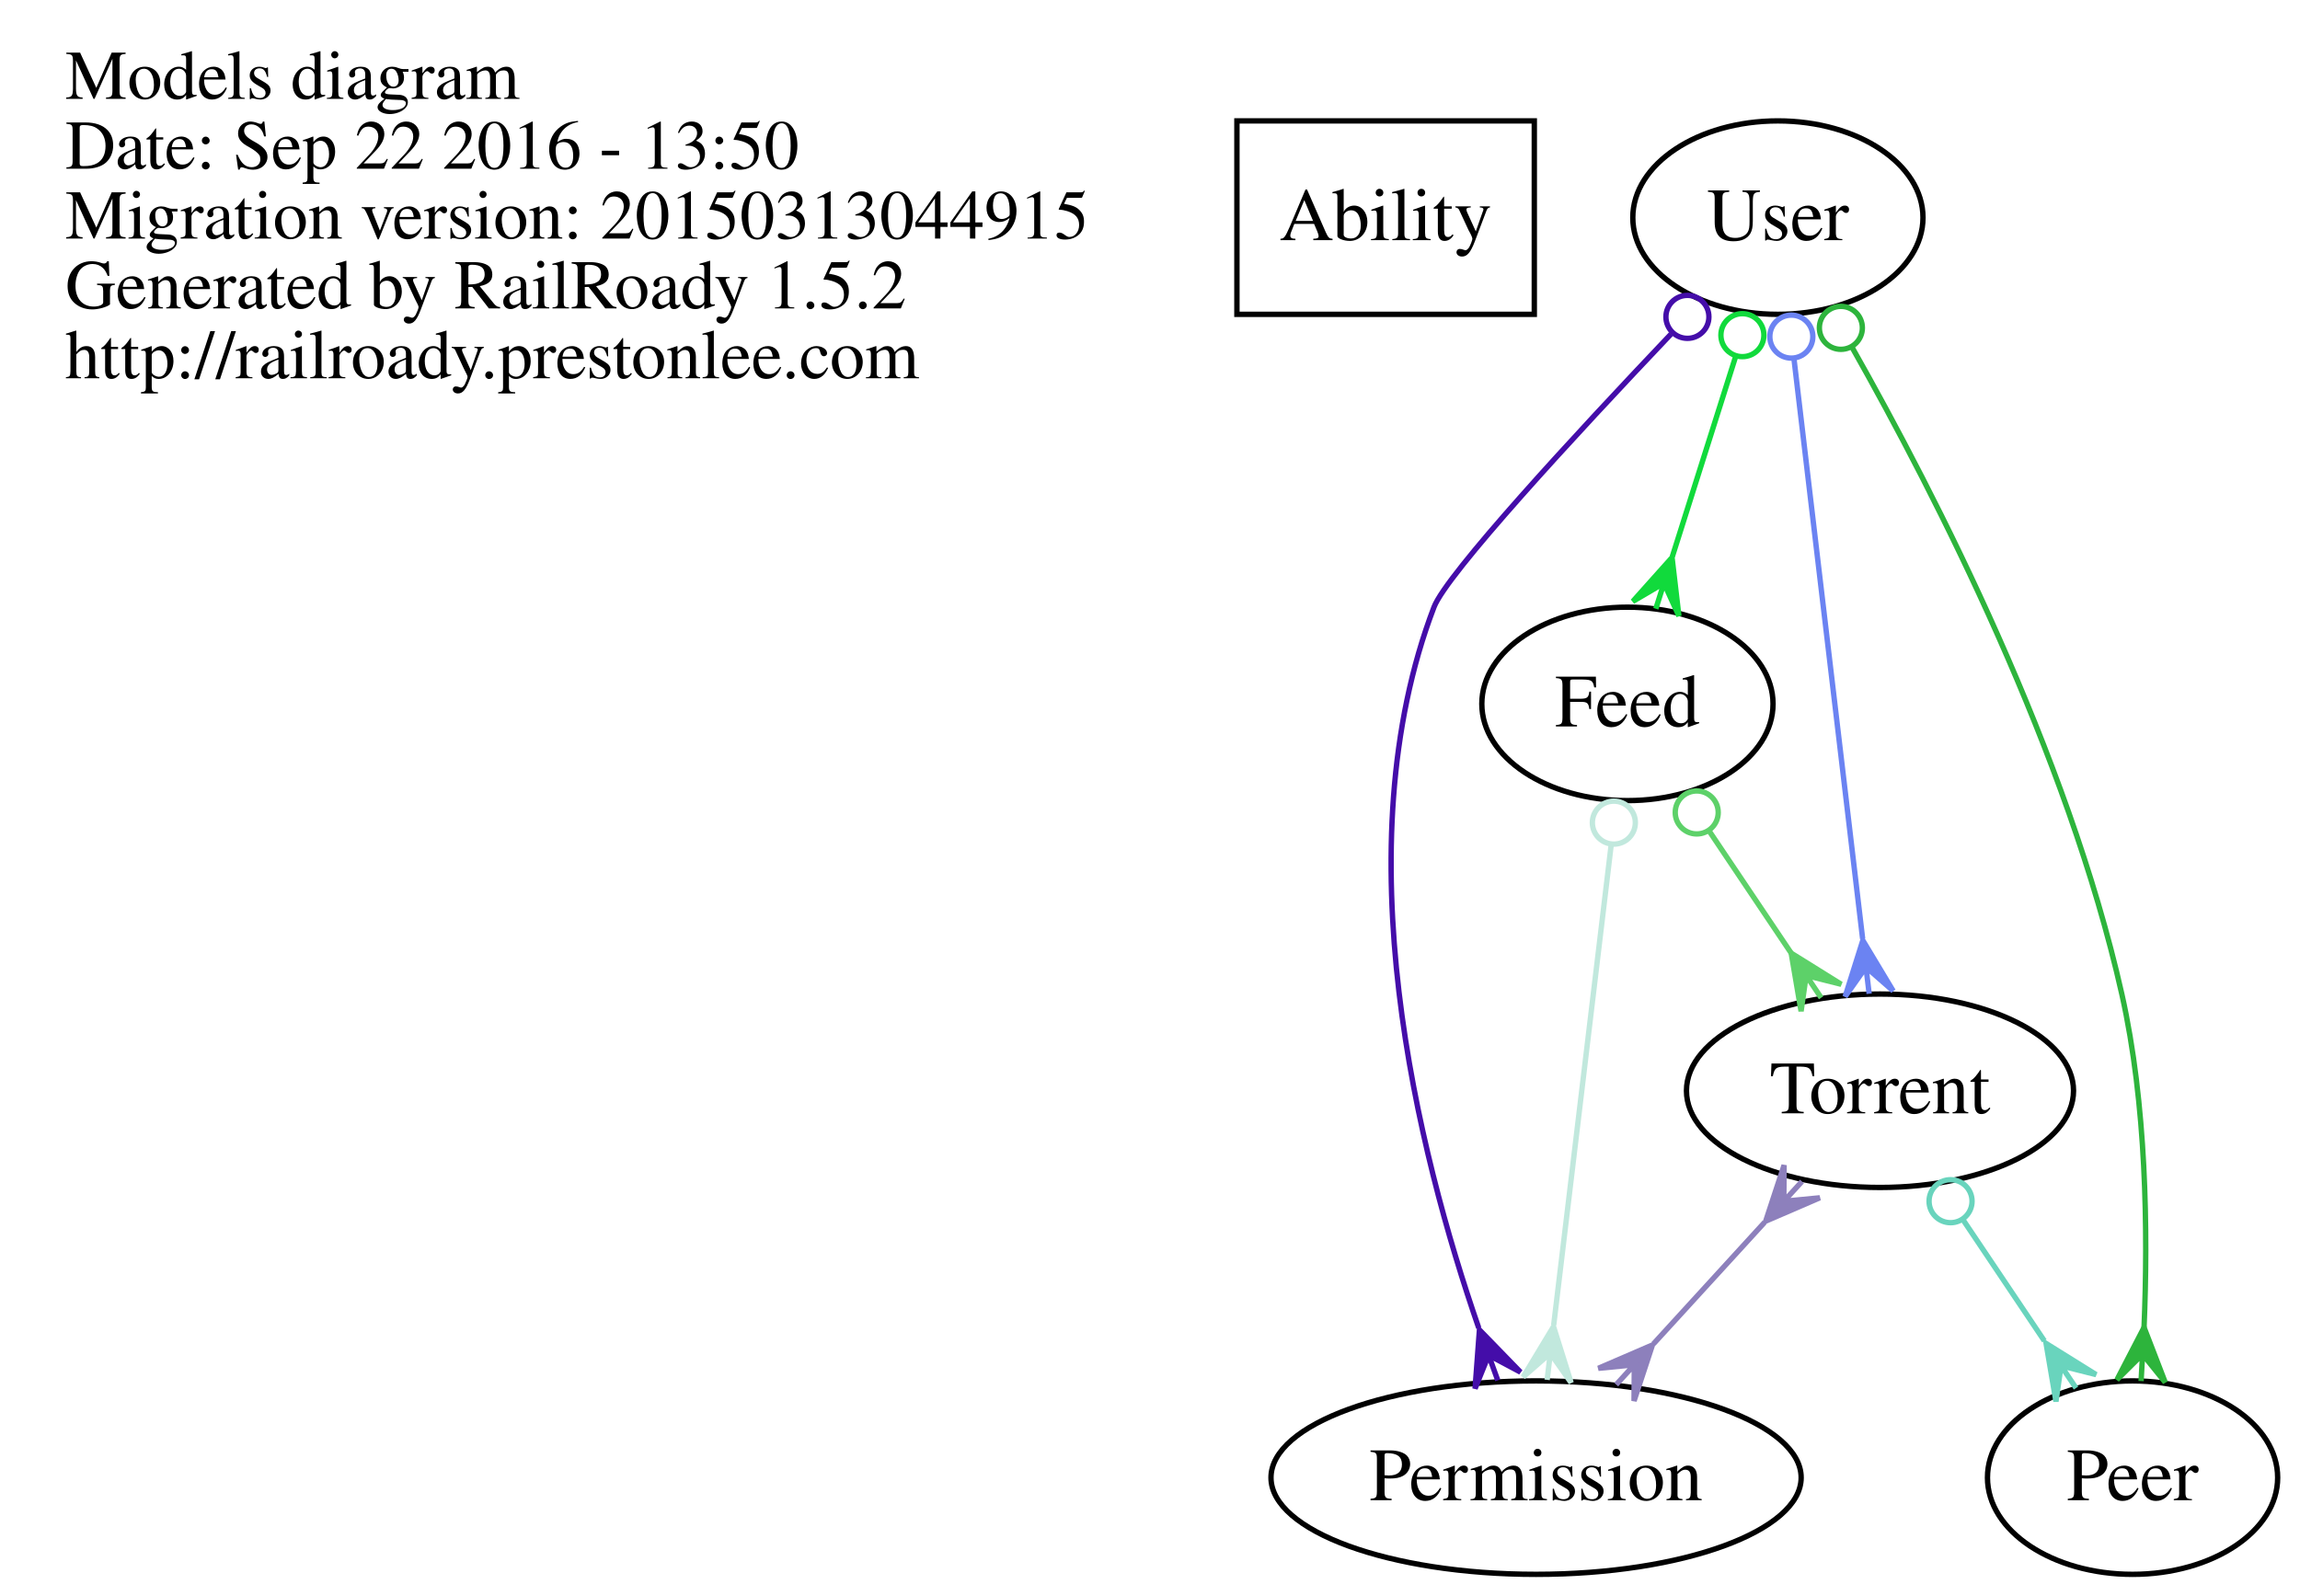
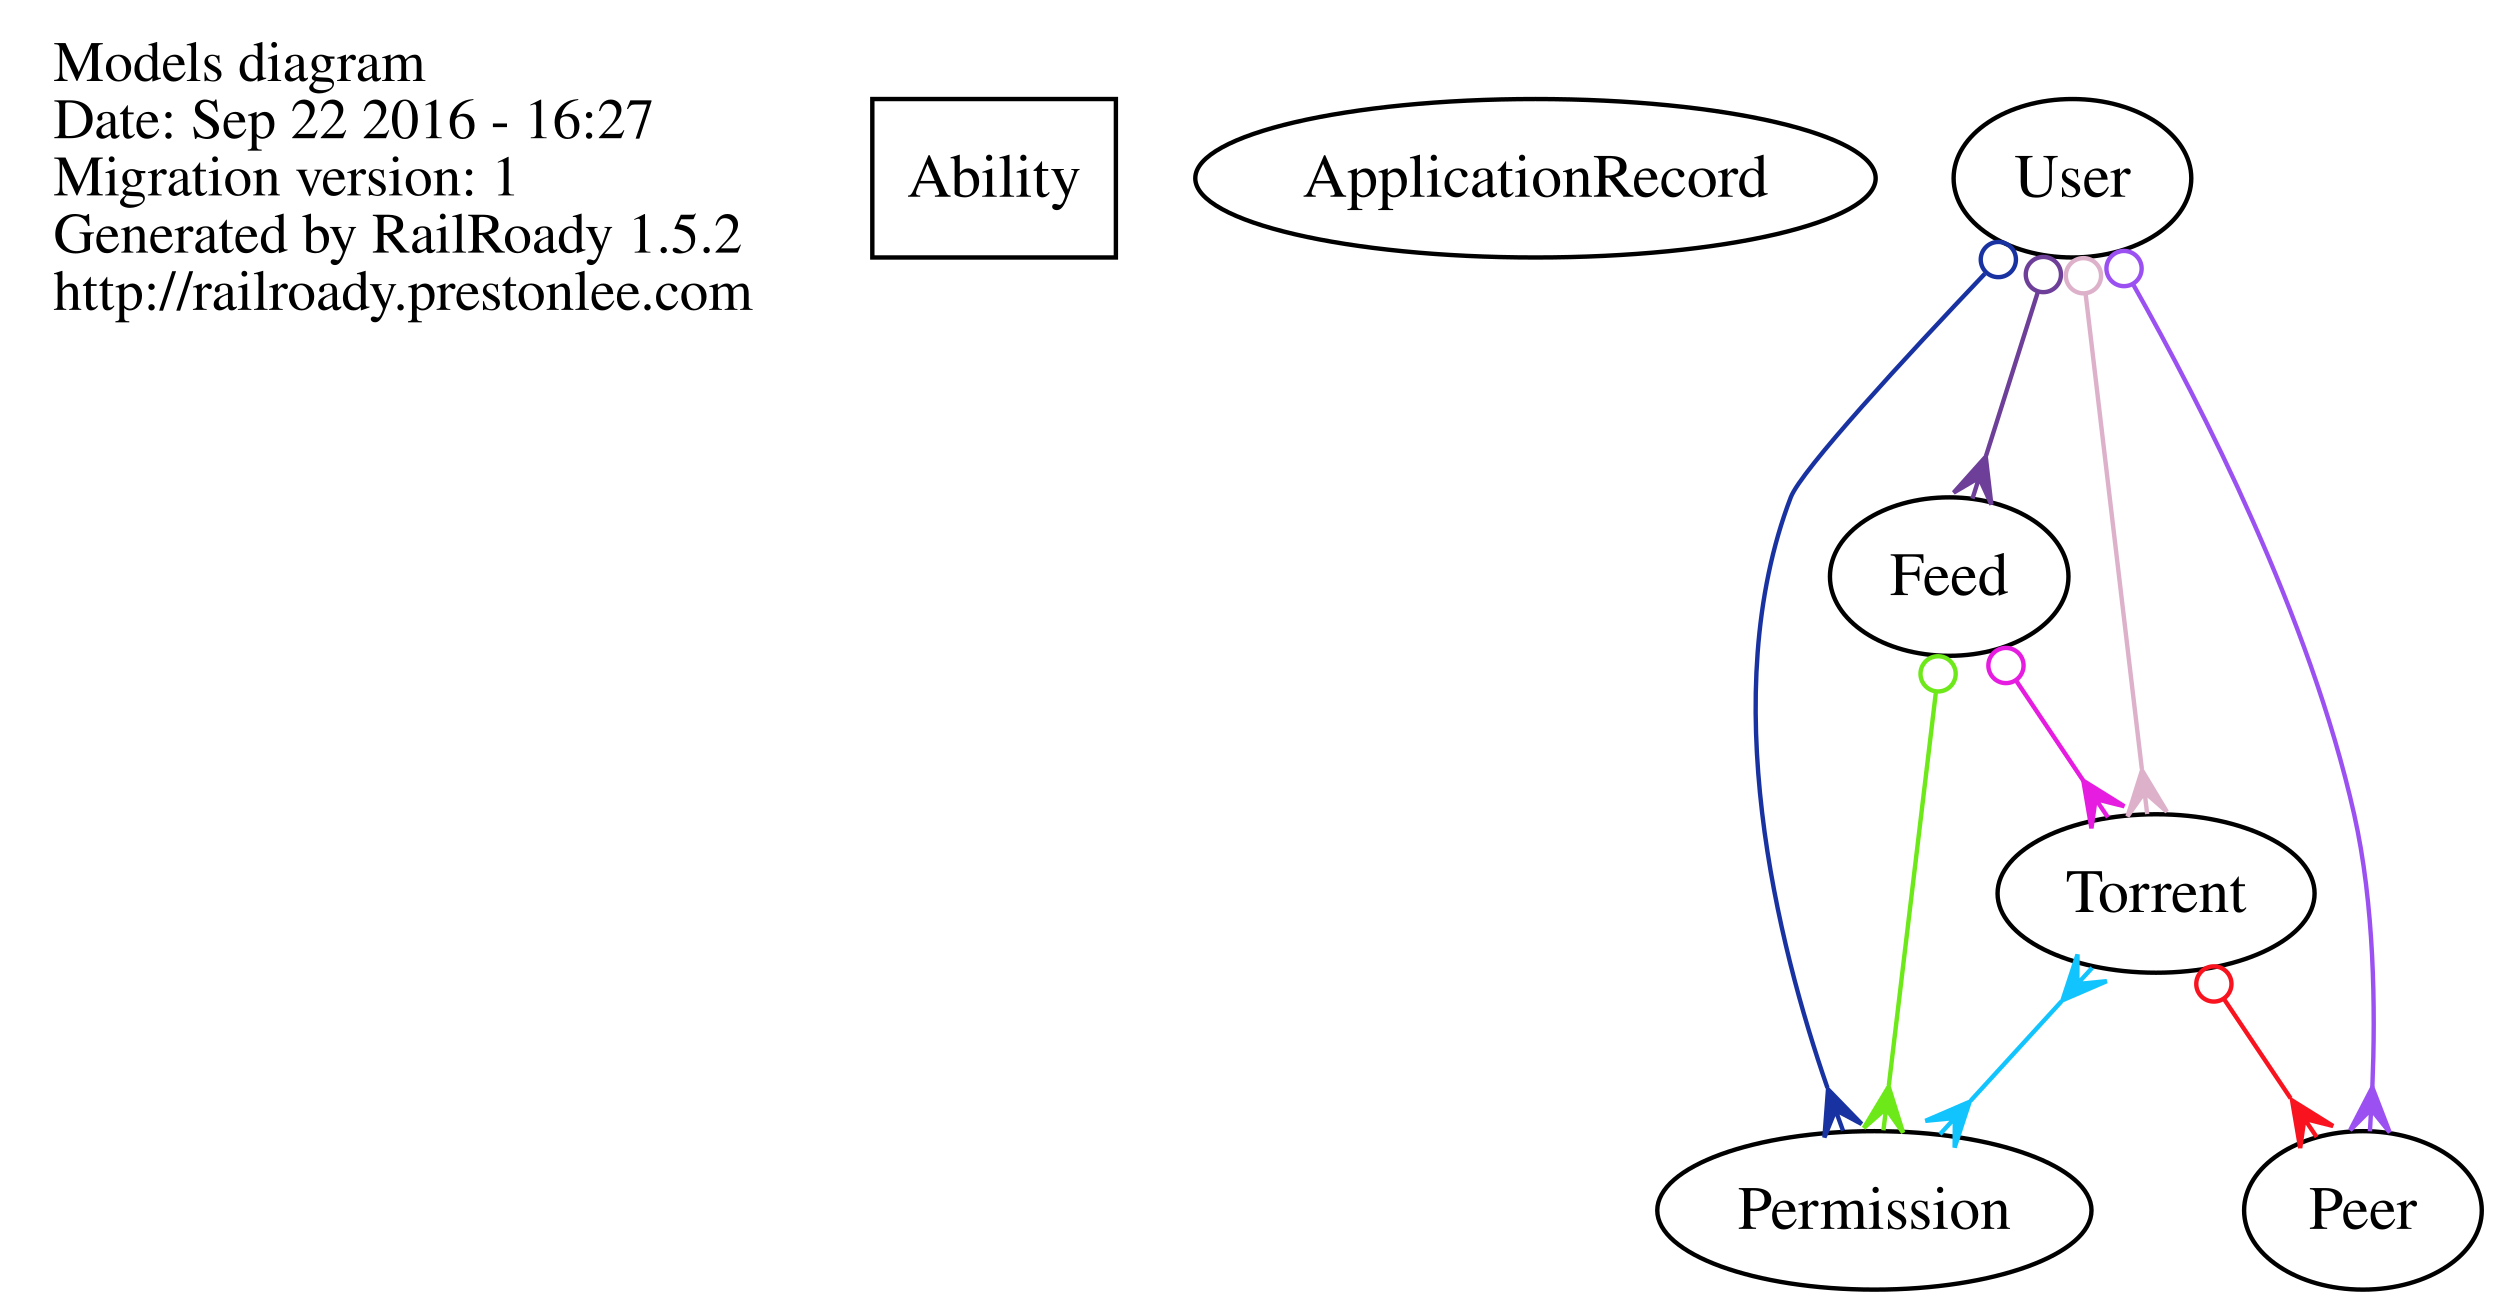
- <svg xmlns="http://www.w3.org/2000/svg" width="428pt" height="297pt" viewBox="0.00 0.00 427.69 297.00">
+ <svg xmlns="http://www.w3.org/2000/svg" width="568pt" height="297pt" viewBox="0.00 0.00 567.72 297.00">
  <g id="graph0" class="graph" transform="scale(1 1) rotate(0) translate(4 293)">
-     <polygon fill="none" stroke="none" points="-4,4 -4,-293 423.688,-293 423.688,4 -4,4" />
+     <polygon fill="none" stroke="none" points="-4,4 -4,-293 563.72,-293 563.72,4 -4,4" />
    <g id="node1" class="node">
      <text text-anchor="start" x="8" y="-274.6" font-family="Times,serif" font-size="13.00">Models diagram</text>
-       <text text-anchor="start" x="8" y="-261.6" font-family="Times,serif" font-size="13.00">Date: Sep 22 2016 - 13:50</text>
-       <text text-anchor="start" x="8" y="-248.6" font-family="Times,serif" font-size="13.00">Migration version: 20150313044915</text>
+       <text text-anchor="start" x="8" y="-261.6" font-family="Times,serif" font-size="13.00">Date: Sep 22 2016 - 16:27</text>
+       <text text-anchor="start" x="8" y="-248.6" font-family="Times,serif" font-size="13.00">Migration version: 1</text>
      <text text-anchor="start" x="8" y="-235.6" font-family="Times,serif" font-size="13.00">Generated by RailRoady 1.5.2</text>
      <text text-anchor="start" x="8" y="-222.6" font-family="Times,serif" font-size="13.00">http://railroady.prestonlee.com</text>
    </g>
    <g id="node2" class="node">
-       <polygon fill="none" stroke="black" points="281.358,-270.5 226.018,-270.5 226.018,-234.5 281.358,-234.5 281.358,-270.5" />
-       <text text-anchor="middle" x="253.688" y="-248.3" font-family="Times,serif" font-size="14.00">Ability</text>
+       <polygon fill="none" stroke="black" points="249.39,-270.5 194.05,-270.5 194.05,-234.5 249.39,-234.5 249.39,-270.5" />
+       <text text-anchor="middle" x="221.72" y="-248.3" font-family="Times,serif" font-size="14.00">Ability</text>
    </g>
    <g id="node3" class="node">
-       <ellipse fill="none" stroke="black" cx="298.688" cy="-162" rx="27.096" ry="18" />
-       <text text-anchor="middle" x="298.688" y="-157.8" font-family="Times,serif" font-size="14.00">Feed</text>
+       <ellipse fill="none" stroke="black" cx="344.72" cy="-252.5" rx="77.292" ry="18" />
+       <text text-anchor="middle" x="344.72" y="-248.3" font-family="Times,serif" font-size="14.00">ApplicationRecord</text>
+     </g>
+     <g id="node4" class="node">
+       <ellipse fill="none" stroke="black" cx="438.72" cy="-162" rx="27.096" ry="18" />
+       <text text-anchor="middle" x="438.72" y="-157.8" font-family="Times,serif" font-size="14.00">Feed</text>
+     </g>
+     <g id="node6" class="node">
+       <ellipse fill="none" stroke="black" cx="421.72" cy="-18" rx="49.329" ry="18" />
+       <text text-anchor="middle" x="421.72" y="-13.8" font-family="Times,serif" font-size="14.00">Permission</text>
+     </g>
+     <g id="edge2" class="edge">
+       <path fill="none" stroke="#6de818" d="M435.674,-135.558C432.668,-110.444 428.085,-72.164 425,-46.393" />
+       <ellipse fill="none" stroke="#6de818" cx="436.194" cy="-139.9" rx="4" ry="4" />
+       <polygon fill="#6de818" stroke="#6de818" points="424.967,-46.118 428.246,-35.654 424.372,-41.154 423.778,-36.189 423.778,-36.189 423.778,-36.189 424.372,-41.154 419.31,-36.724 424.967,-46.118 424.967,-46.118" />
+     </g>
+     <g id="node7" class="node">
+       <ellipse fill="none" stroke="black" cx="485.72" cy="-90" rx="36.014" ry="18" />
+       <text text-anchor="middle" x="485.72" y="-85.8" font-family="Times,serif" font-size="14.00">Torrent</text>
+     </g>
+     <g id="edge1" class="edge">
+       <path fill="none" stroke="#e61ce0" d="M453.889,-138.409C458.776,-131.129 464.216,-123.027 469.197,-115.61" />
+       <ellipse fill="none" stroke="#e61ce0" cx="451.615" cy="-141.795" rx="4" ry="4" />
+       <polygon fill="#e61ce0" stroke="#e61ce0" points="469.197,-115.609 478.507,-109.815 471.984,-111.458 474.771,-107.307 474.771,-107.307 474.771,-107.307 471.984,-111.458 471.035,-104.799 469.197,-115.609 469.197,-115.609" />
    </g>
    <g id="node5" class="node">
-       <ellipse fill="none" stroke="black" cx="281.688" cy="-18" rx="49.329" ry="18" />
-       <text text-anchor="middle" x="281.688" y="-13.8" font-family="Times,serif" font-size="14.00">Permission</text>
-     </g>
-     <g id="edge2" class="edge">
-       <path fill="none" stroke="#c1e8dd" d="M295.642,-135.558C292.635,-110.444 288.052,-72.164 284.967,-46.393" />
-       <ellipse fill="none" stroke="#c1e8dd" cx="296.162" cy="-139.9" rx="4" ry="4" />
-       <polygon fill="#c1e8dd" stroke="#c1e8dd" points="284.934,-46.118 288.214,-35.654 284.34,-41.154 283.746,-36.189 283.746,-36.189 283.746,-36.189 284.34,-41.154 279.278,-36.724 284.934,-46.118 284.934,-46.118" />
-     </g>
-     <g id="node6" class="node">
-       <ellipse fill="none" stroke="black" cx="345.688" cy="-90" rx="36.014" ry="18" />
-       <text text-anchor="middle" x="345.688" y="-85.8" font-family="Times,serif" font-size="14.00">Torrent</text>
-     </g>
-     <g id="edge1" class="edge">
-       <path fill="none" stroke="#5dd169" d="M313.856,-138.409C318.744,-131.129 324.184,-123.027 329.164,-115.61" />
-       <ellipse fill="none" stroke="#5dd169" cx="311.583" cy="-141.795" rx="4" ry="4" />
-       <polygon fill="#5dd169" stroke="#5dd169" points="329.164,-115.609 338.475,-109.815 331.952,-111.458 334.739,-107.307 334.739,-107.307 334.739,-107.307 331.952,-111.458 331.003,-104.799 329.164,-115.609 329.164,-115.609" />
-     </g>
-     <g id="node4" class="node">
-       <ellipse fill="none" stroke="black" cx="392.688" cy="-18" rx="27" ry="18" />
-       <text text-anchor="middle" x="392.688" y="-13.8" font-family="Times,serif" font-size="14.00">Peer</text>
+       <ellipse fill="none" stroke="black" cx="532.72" cy="-18" rx="27" ry="18" />
+       <text text-anchor="middle" x="532.72" y="-13.8" font-family="Times,serif" font-size="14.00">Peer</text>
    </g>
    <g id="edge3" class="edge">
-       <path fill="none" stroke="#69d4bd" d="M361.157,-65.961C366.001,-58.746 371.362,-50.761 376.27,-43.452" />
-       <ellipse fill="none" stroke="#69d4bd" cx="358.818" cy="-69.444" rx="4" ry="4" />
-       <polygon fill="#69d4bd" stroke="#69d4bd" points="376.595,-42.968 385.905,-37.174 379.382,-38.817 382.169,-34.666 382.169,-34.666 382.169,-34.666 379.382,-38.817 378.433,-32.157 376.595,-42.968 376.595,-42.968" />
+       <path fill="none" stroke="#f8131f" d="M501.189,-65.961C506.033,-58.746 511.395,-50.761 516.302,-43.452" />
+       <ellipse fill="none" stroke="#f8131f" cx="498.851" cy="-69.444" rx="4" ry="4" />
+       <polygon fill="#f8131f" stroke="#f8131f" points="516.627,-42.968 525.938,-37.174 519.415,-38.817 522.202,-34.666 522.202,-34.666 522.202,-34.666 519.415,-38.817 518.466,-32.157 516.627,-42.968 516.627,-42.968" />
    </g>
    <g id="edge4" class="edge">
-       <path fill="none" stroke="#8d80bc" d="M324.228,-65.528C317.566,-58.242 310.218,-50.205 303.531,-42.891" />
-       <polygon fill="#8d80bc" stroke="#8d80bc" points="324.417,-65.736 327.844,-76.152 327.791,-69.426 331.165,-73.116 331.165,-73.116 331.165,-73.116 327.791,-69.426 334.486,-70.079 324.417,-65.736 324.417,-65.736" />
-       <polygon fill="#8d80bc" stroke="#8d80bc" points="303.345,-42.687 299.918,-32.27 299.971,-38.997 296.597,-35.307 296.597,-35.307 296.597,-35.307 299.971,-38.997 293.276,-38.343 303.345,-42.687 303.345,-42.687" />
+       <path fill="none" stroke="#12c4fd" d="M464.26,-65.528C457.599,-58.242 450.251,-50.205 443.563,-42.891" />
+       <polygon fill="#12c4fd" stroke="#12c4fd" points="464.45,-65.736 467.876,-76.152 467.824,-69.426 471.198,-73.116 471.198,-73.116 471.198,-73.116 467.824,-69.426 474.519,-70.079 464.45,-65.736 464.45,-65.736" />
+       <polygon fill="#12c4fd" stroke="#12c4fd" points="443.377,-42.687 439.951,-32.27 440.003,-38.997 436.629,-35.307 436.629,-35.307 436.629,-35.307 440.003,-38.997 433.308,-38.343 443.377,-42.687 443.377,-42.687" />
    </g>
-     <g id="node7" class="node">
-       <ellipse fill="none" stroke="black" cx="326.688" cy="-252.5" rx="27" ry="18" />
-       <text text-anchor="middle" x="326.688" y="-248.3" font-family="Times,serif" font-size="14.00">User</text>
+     <g id="node8" class="node">
+       <ellipse fill="none" stroke="black" cx="466.72" cy="-252.5" rx="27" ry="18" />
+       <text text-anchor="middle" x="466.72" y="-248.3" font-family="Times,serif" font-size="14.00">User</text>
    </g>
    <g id="edge6" class="edge">
-       <path fill="none" stroke="#11da3c" d="M318.794,-226.55C315.129,-214.965 310.769,-201.185 307.047,-189.422" />
-       <ellipse fill="none" stroke="#11da3c" cx="320.082" cy="-230.623" rx="4" ry="4" />
-       <polygon fill="#11da3c" stroke="#11da3c" points="306.991,-189.245 308.265,-178.354 305.483,-184.478 303.975,-179.711 303.975,-179.711 303.975,-179.711 305.483,-184.478 299.685,-181.069 306.991,-189.245 306.991,-189.245" />
+       <path fill="none" stroke="#6d3f99" d="M458.826,-226.55C455.161,-214.965 450.801,-201.185 447.08,-189.422" />
+       <ellipse fill="none" stroke="#6d3f99" cx="460.115" cy="-230.623" rx="4" ry="4" />
+       <polygon fill="#6d3f99" stroke="#6d3f99" points="447.024,-189.245 448.298,-178.354 445.516,-184.478 444.007,-179.711 444.007,-179.711 444.007,-179.711 445.516,-184.478 439.717,-181.069 447.024,-189.245 447.024,-189.245" />
    </g>
    <g id="edge8" class="edge">
-       <path fill="none" stroke="#2db43c" d="M340.563,-228.231C356.164,-200.648 380.631,-152.763 390.688,-108 395.282,-87.549 395.57,-63.788 394.825,-45.964" />
-       <ellipse fill="none" stroke="#2db43c" cx="338.408" cy="-231.984" rx="4" ry="4" />
-       <polygon fill="#2db43c" stroke="#2db43c" points="394.824,-45.956 398.767,-35.724 394.549,-40.964 394.274,-35.971 394.274,-35.971 394.274,-35.971 394.549,-40.964 389.781,-36.219 394.824,-45.956 394.824,-45.956" />
+       <path fill="none" stroke="#9b51f1" d="M480.595,-228.231C496.197,-200.648 520.664,-152.763 530.72,-108 535.315,-87.549 535.602,-63.788 534.857,-45.964" />
+       <ellipse fill="none" stroke="#9b51f1" cx="478.441" cy="-231.984" rx="4" ry="4" />
+       <polygon fill="#9b51f1" stroke="#9b51f1" points="534.857,-45.956 538.8,-35.724 534.582,-40.964 534.306,-35.971 534.306,-35.971 534.306,-35.971 534.582,-40.964 529.813,-36.219 534.857,-45.956 534.857,-45.956" />
    </g>
    <g id="edge7" class="edge">
-       <path fill="none" stroke="#440da9" d="M306.807,-230.835C288.903,-211.983 265.039,-186.152 262.688,-180 245.552,-135.163 259.679,-78.614 271.021,-45.855" />
-       <ellipse fill="none" stroke="#440da9" cx="309.851" cy="-234.028" rx="4" ry="4" />
-       <polygon fill="#440da9" stroke="#440da9" points="271.15,-45.501 278.792,-37.636 272.856,-40.801 274.562,-36.101 274.562,-36.101 274.562,-36.101 272.856,-40.801 270.332,-34.565 271.15,-45.501 271.15,-45.501" />
+       <path fill="none" stroke="#1932a2" d="M446.84,-230.835C428.935,-211.983 405.071,-186.152 402.72,-180 385.584,-135.163 399.712,-78.614 411.054,-45.855" />
+       <ellipse fill="none" stroke="#1932a2" cx="449.883" cy="-234.028" rx="4" ry="4" />
+       <polygon fill="#1932a2" stroke="#1932a2" points="411.182,-45.501 418.825,-37.636 412.889,-40.801 414.595,-36.101 414.595,-36.101 414.595,-36.101 412.889,-40.801 410.365,-34.565 411.182,-45.501 411.182,-45.501" />
    </g>
    <g id="edge5" class="edge">
-       <path fill="none" stroke="#6b83f2" d="M329.697,-226.079C333.178,-196.675 338.886,-148.455 342.458,-118.284" />
-       <ellipse fill="none" stroke="#6b83f2" cx="329.191" cy="-230.351" rx="4" ry="4" />
-       <polygon fill="#6b83f2" stroke="#6b83f2" points="342.493,-117.983 348.138,-108.582 343.081,-113.018 343.669,-108.053 343.669,-108.053 343.669,-108.053 343.081,-113.018 339.2,-107.524 342.493,-117.983 342.493,-117.983" />
+       <path fill="none" stroke="#ddb1ca" d="M469.73,-226.079C473.21,-196.675 478.919,-148.455 482.49,-118.284" />
+       <ellipse fill="none" stroke="#ddb1ca" cx="469.224" cy="-230.351" rx="4" ry="4" />
+       <polygon fill="#ddb1ca" stroke="#ddb1ca" points="482.526,-117.983 488.17,-108.582 483.114,-113.018 483.702,-108.053 483.702,-108.053 483.702,-108.053 483.114,-113.018 479.233,-107.524 482.526,-117.983 482.526,-117.983" />
    </g>
  </g>
</svg>
